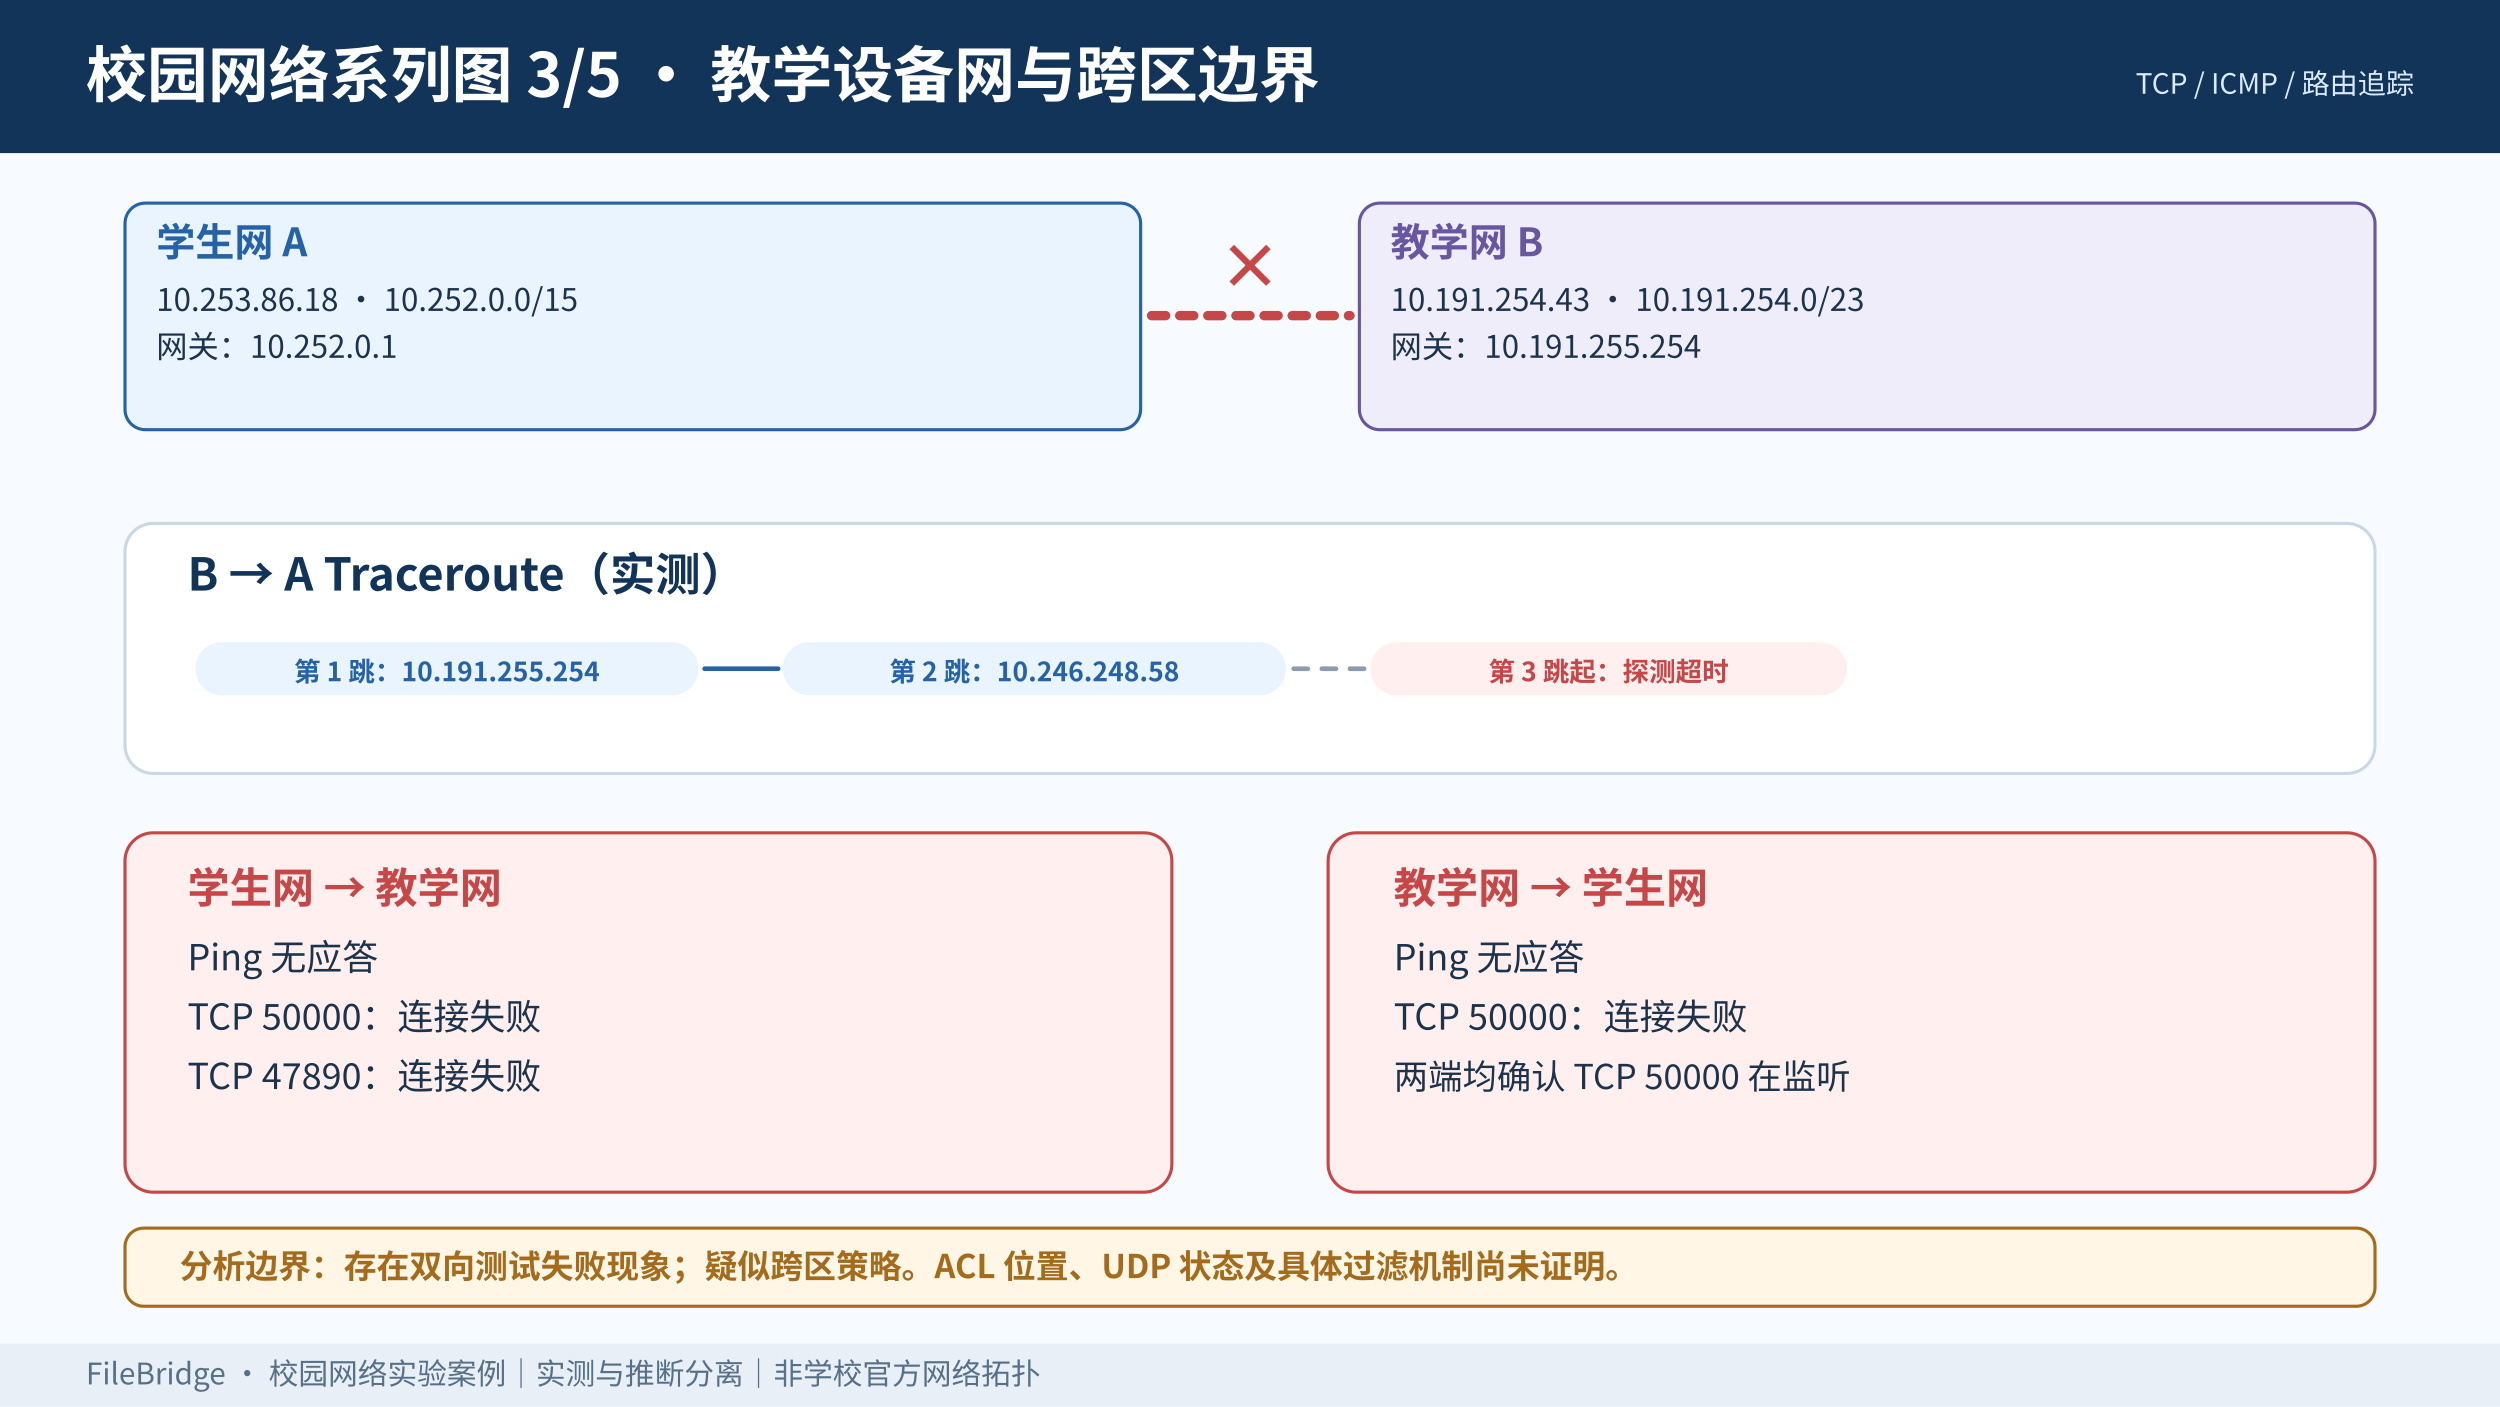
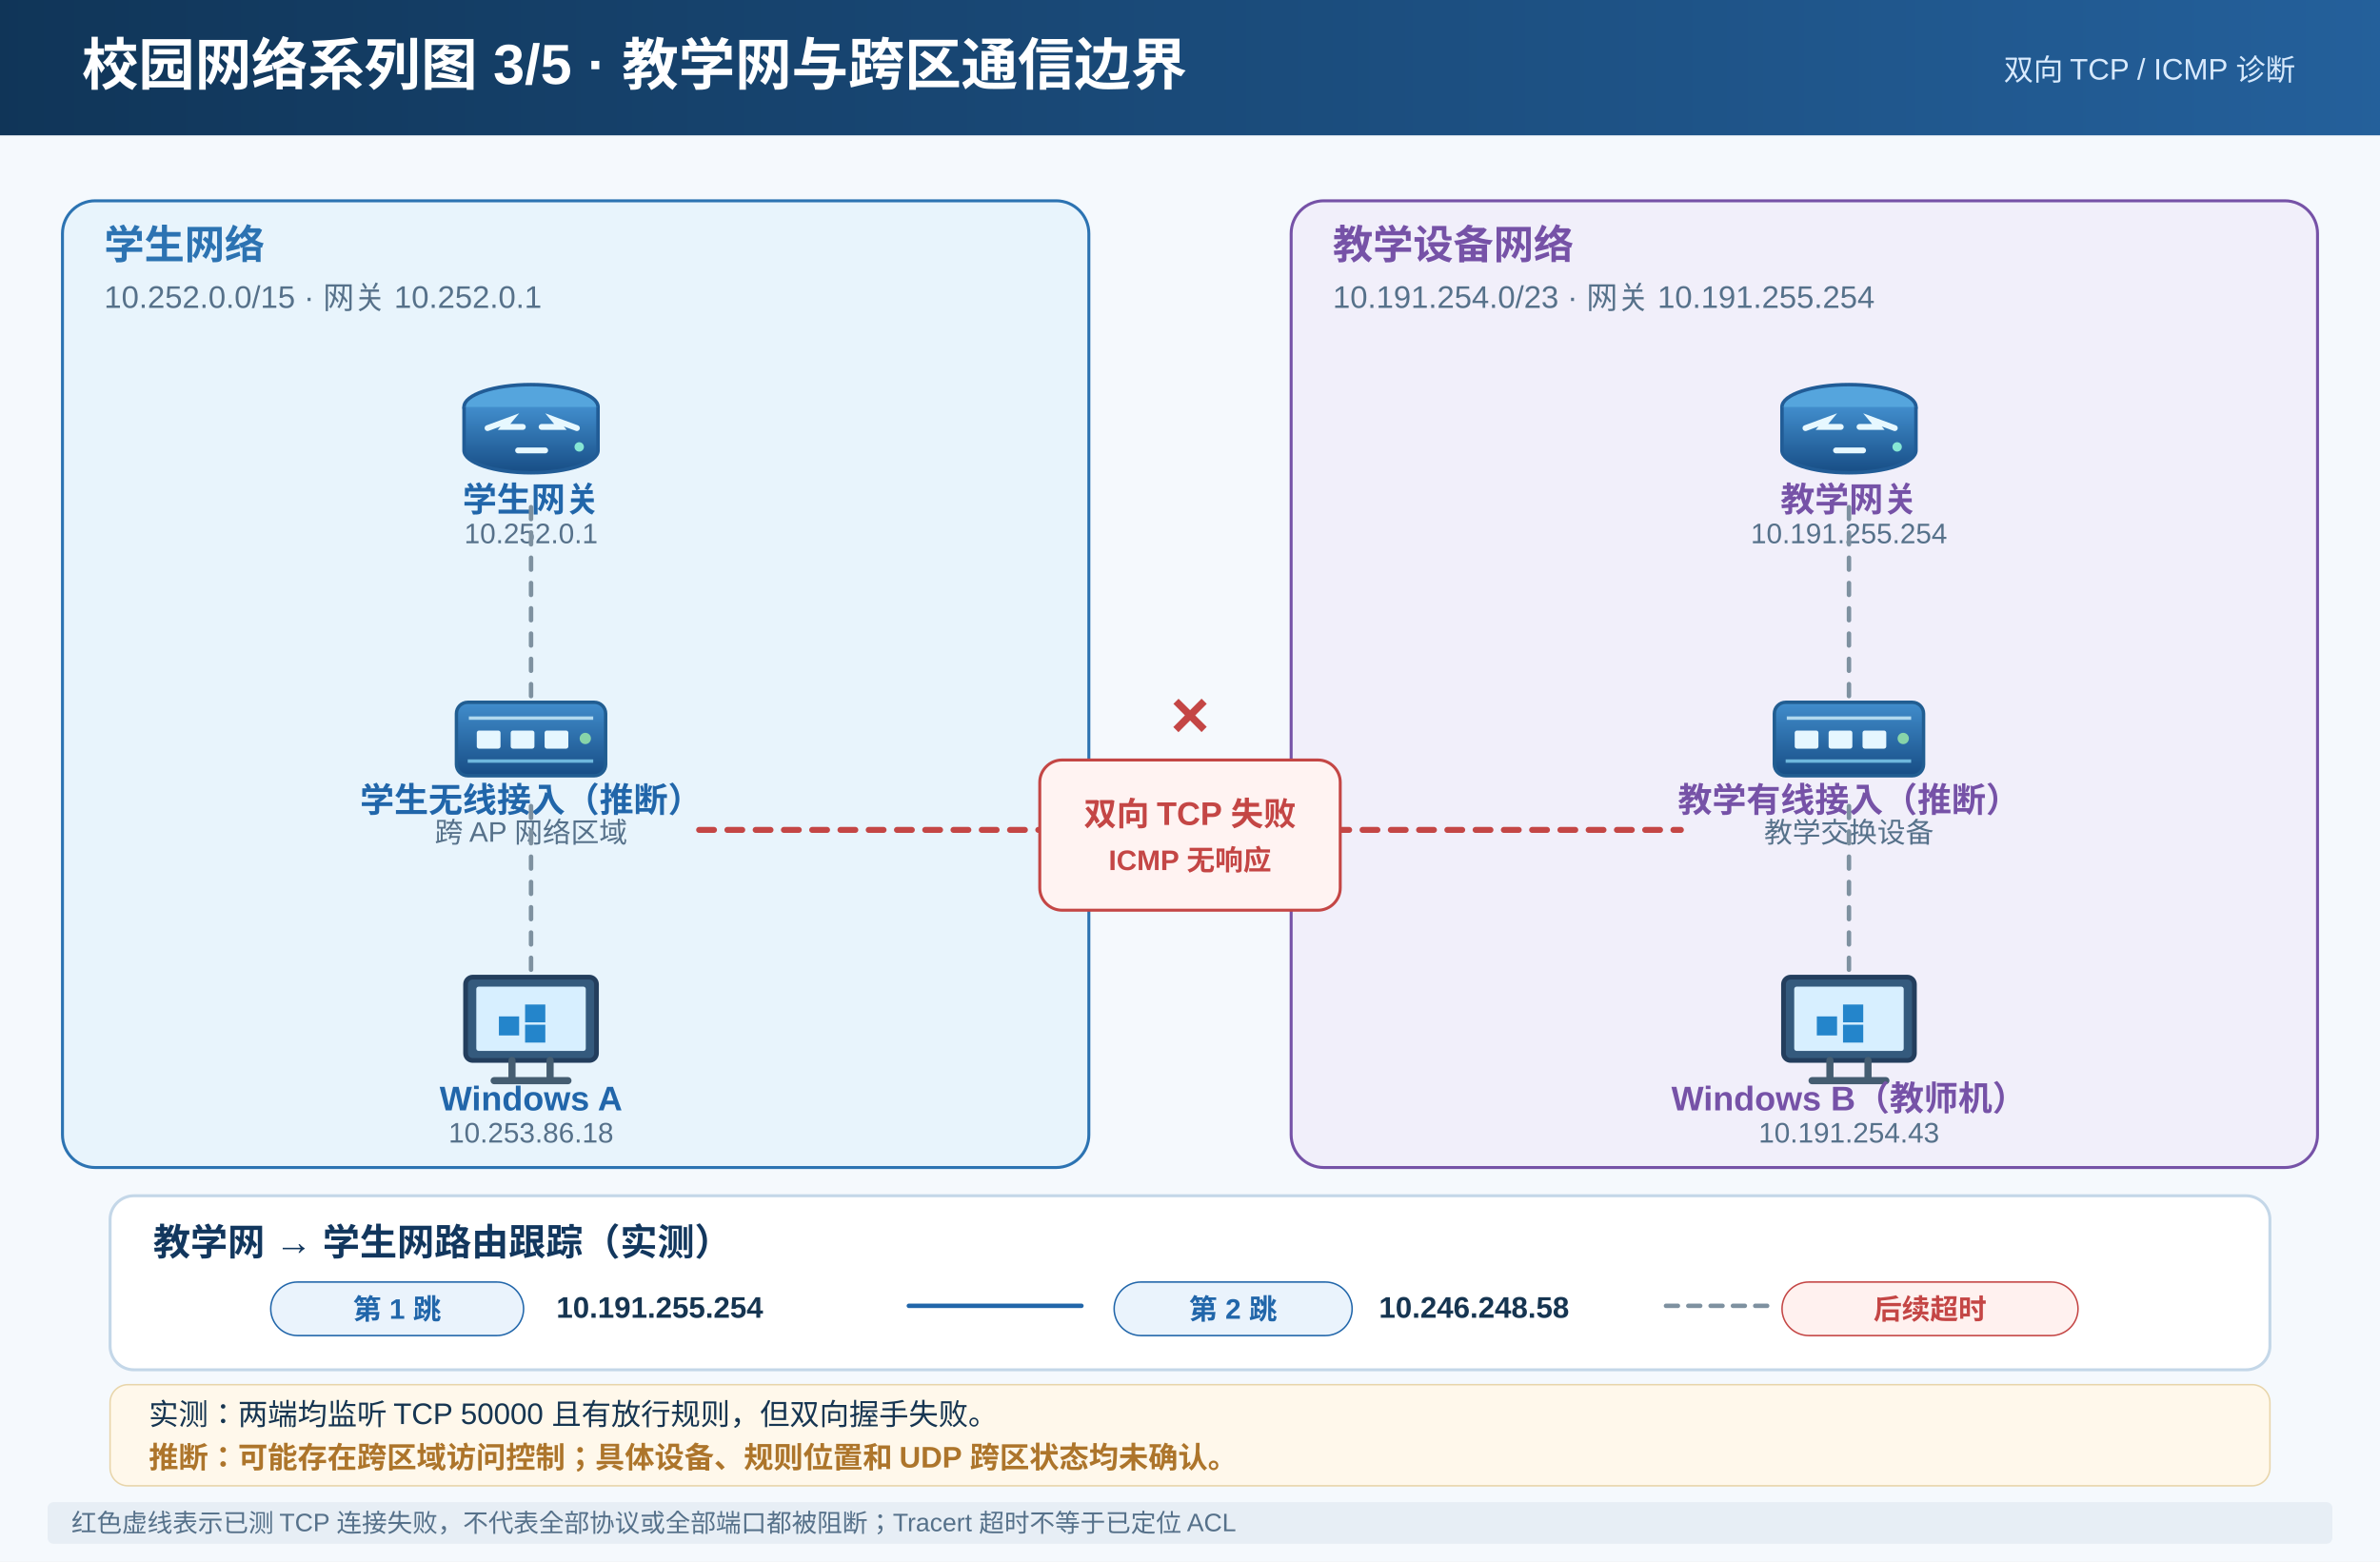
- <svg xmlns="http://www.w3.org/2000/svg" width="1600" height="900" viewBox="0 0 1600 900">
-   <style>text{font-family:"Noto Sans CJK SC","PingFang SC","Microsoft YaHei","Arial",sans-serif}</style>
-   <rect width="1600" height="900" fill="#f7fbff" />
-   <rect width="1600" height="98" fill="#123459" />
-   <text x="55" y="62" font-size="39" font-weight="750" fill="#fff" text-anchor="start">校园网络系列图 3/5 · 教学设备网与跨区边界</text>
-   <text x="1545" y="60" font-size="18" font-weight="500" fill="#dbeafe" text-anchor="end">TCP / ICMP / 路由追踪</text>
-   <rect x="80" y="130" width="650" height="145" rx="13" fill="#eaf4fe" stroke="#2563a6" stroke-width="2" />
-   <text x="100" y="164" font-size="25" font-weight="700" fill="#2563a6" text-anchor="start">学生网 A</text>
-   <text x="100" y="199" font-size="20" font-weight="450" fill="#1c334b" text-anchor="start">10.253.86.18 · 10.252.0.0/15</text>
-   <text x="100" y="229" font-size="20" font-weight="450" fill="#1c334b" text-anchor="start">网关：10.252.0.1</text>
-   <rect x="870" y="130" width="650" height="145" rx="13" fill="#f0edfa" stroke="#6856a1" stroke-width="2" />
-   <text x="890" y="164" font-size="25" font-weight="700" fill="#6856a1" text-anchor="start">教学网 B</text>
-   <text x="890" y="199" font-size="20" font-weight="450" fill="#1c334b" text-anchor="start">10.191.254.43 · 10.191.254.0/23</text>
-   <text x="890" y="229" font-size="20" font-weight="450" fill="#1c334b" text-anchor="start">网关：10.191.255.254</text>
-   <line x1="737" y1="202" x2="864" y2="202" stroke="#c64747" stroke-width="6" stroke-linecap="round" stroke-dasharray="9 9" />
-   <text x="800" y="185" font-size="40" font-weight="800" fill="#c64747" text-anchor="middle">×</text>
-   <rect x="80" y="335" width="1440" height="160" rx="18" fill="#fff" stroke="#cad8e6" stroke-width="2" />
-   <text x="120" y="378" font-size="29" font-weight="700" fill="#123459" text-anchor="start">B → A Traceroute（实测）</text>
-   <rect x="125" y="411" width="322" height="34" rx="17" fill="#eaf4fe" stroke="none" stroke-width="0" />
-   <text x="286" y="436" font-size="17" font-weight="650" fill="#2563a6" text-anchor="middle">第 1 跳：10.191.255.254</text>
-   <rect x="501" y="411" width="322" height="34" rx="17" fill="#eaf4fe" stroke="none" stroke-width="0" />
-   <text x="662" y="436" font-size="17" font-weight="650" fill="#2563a6" text-anchor="middle">第 2 跳：10.246.248.58</text>
-   <rect x="877" y="411" width="305" height="34" rx="17" fill="#fff0ef" stroke="none" stroke-width="0" />
-   <text x="1029.5" y="436" font-size="17" font-weight="650" fill="#c64747" text-anchor="middle">第 3 跳起：探测超时</text>
-   <line x1="451" y1="428" x2="498" y2="428" stroke="#2563a6" stroke-width="3" stroke-linecap="round" />
-   <line x1="828" y1="428" x2="875" y2="428" stroke="#8b9bb0" stroke-width="3" stroke-linecap="round" stroke-dasharray="9 9" />
-   <rect x="80" y="533" width="670" height="230" rx="18" fill="#fff0ef" stroke="#c64747" stroke-width="2" />
-   <text x="120" y="578" font-size="27" font-weight="750" fill="#c64747" text-anchor="start">学生网 → 教学网</text>
-   <text x="120" y="621" font-size="23" font-weight="500" fill="#1c334b" text-anchor="start">Ping 无应答</text>
-   <text x="120" y="659" font-size="23" font-weight="500" fill="#1c334b" text-anchor="start">TCP 50000：连接失败</text>
-   <text x="120" y="697" font-size="23" font-weight="500" fill="#1c334b" text-anchor="start">TCP 47890：连接失败</text>
-   <rect x="850" y="533" width="670" height="230" rx="18" fill="#fff0ef" stroke="#c64747" stroke-width="2" />
-   <text x="892" y="578" font-size="27" font-weight="750" fill="#c64747" text-anchor="start">教学网 → 学生网</text>
-   <text x="892" y="621" font-size="23" font-weight="500" fill="#1c334b" text-anchor="start">Ping 无应答</text>
-   <text x="892" y="659" font-size="23" font-weight="500" fill="#1c334b" text-anchor="start">TCP 50000：连接失败</text>
-   <text x="892" y="697" font-size="22" font-weight="500" fill="#1c334b" text-anchor="start">两端均确认 TCP 50000 在监听</text>
-   <rect x="80" y="786" width="1440" height="50" rx="12" fill="#fff6e6" stroke="#a46b1d" stroke-width="2" />
-   <text x="115" y="818" font-size="21" font-weight="600" fill="#a46b1d" text-anchor="start">分析边界：存在双向测试失败现象；疑似跨区策略。ACL 位置、UDP 状态及具体过滤机制尚未证明。</text>
-   <rect x="0" y="860" width="1600" height="40" fill="#e8eff7" />
-   <text x="55" y="886" font-size="19" font-weight="500" fill="#577087" text-anchor="start">FileBridge · 校园网络实验案例｜实测与推断分离｜非学校官方网络拓扑</text>
+ <svg xmlns="http://www.w3.org/2000/svg" width="1600" height="1050" viewBox="0 0 1600 1050">
+   <defs>
+     <linearGradient id="hdr" x1="0" y1="0" x2="1" y2="0">
+       <stop stop-color="#103558" />
+       <stop offset="1" stop-color="#24609b" />
+     </linearGradient>
+     <linearGradient id="dev" x1="0" y1="0" x2="0" y2="1">
+       <stop stop-color="#418dcc" />
+       <stop offset="1" stop-color="#174d85" />
+     </linearGradient>
+     <marker id="arrg" viewBox="0 0 10 10" refX="8" refY="5" markerWidth="6" markerHeight="6" orient="auto-start-reverse">
+       <path d="M0 0 L10 5 L0 10 z" fill="#16845b" />
+     </marker>
+     <marker id="arrr" viewBox="0 0 10 10" refX="8" refY="5" markerWidth="6" markerHeight="6" orient="auto-start-reverse">
+       <path d="M0 0 L10 5 L0 10 z" fill="#c44645" />
+     </marker>
+   </defs>
+   <rect width="1600" height="1050" fill="#f5f9fd" />
+   <rect x="0" y="0" width="1600" height="91" fill="url(#hdr)" />
+   <text x="55" y="57" font-family="Arial,'Microsoft YaHei',sans-serif" fill="#fff" font-weight="700" font-size="38">校园网络系列图 3/5 · 教学网与跨区通信边界</text>
+   <text x="1543" y="54" text-anchor="end" font-family="Arial,'Microsoft YaHei',sans-serif" fill="#d8eafd" font-size="20">双向 TCP / ICMP 诊断</text>
+   <rect x="42" y="135" width="690" height="650" rx="22" fill="#e8f4fc" stroke="#2c73b2" stroke-width="2" />
+   <text x="70" y="174" fill="#2c73b2" font-family="Arial,'Microsoft YaHei','PingFang SC',sans-serif" font-size="27" font-weight="700" text-anchor="start">学生网络</text>
+   <text x="70" y="207" fill="#56718a" font-family="Arial,'Microsoft YaHei','PingFang SC',sans-serif" font-size="21" font-weight="500" text-anchor="start">10.252.0.0/15   ·   网关 10.252.0.1</text>
+   <rect x="868" y="135" width="690" height="650" rx="22" fill="#f1effa" stroke="#7652a7" stroke-width="2" />
+   <text x="896" y="174" fill="#7652a7" font-family="Arial,'Microsoft YaHei','PingFang SC',sans-serif" font-size="27" font-weight="700" text-anchor="start">教学设备网络</text>
+   <text x="896" y="207" fill="#56718a" font-family="Arial,'Microsoft YaHei','PingFang SC',sans-serif" font-size="21" font-weight="500" text-anchor="start">10.191.254.0/23   ·   网关 10.191.255.254</text>
+   <g transform="translate(357,291) scale(0.79)">
+     <ellipse cx="0" cy="-22" rx="57" ry="19" fill="#55a5dd" stroke="#215c96" stroke-width="3" />
+     <path d="M-57 -22 v37 a57 19 0 0 0 114 0 v-37" fill="url(#dev)" stroke="#215c96" stroke-width="3" />
+     <path d="M-37 -4 l19 -7 -5 6 16 0 m46 1 l-19 -7 5 6 -16 0 M-11 15 h23" fill="none" stroke="#e7f8ff" stroke-width="5" stroke-linecap="round" />
+     <circle cx="41" cy="12" r="4" fill="#86e6d4" />
+   </g>
+   <text x="357" y="343.93" fill="#2166aa" font-family="Arial,'Microsoft YaHei','PingFang SC',sans-serif" font-size="23" font-weight="700" text-anchor="middle">学生网关</text>
+   <text x="357" y="365.26" fill="#56718a" font-family="Arial,'Microsoft YaHei','PingFang SC',sans-serif" font-size="19" font-weight="500" text-anchor="middle">10.252.0.1</text>
+   <g transform="translate(1243,291) scale(0.79)">
+     <ellipse cx="0" cy="-22" rx="57" ry="19" fill="#55a5dd" stroke="#215c96" stroke-width="3" />
+     <path d="M-57 -22 v37 a57 19 0 0 0 114 0 v-37" fill="url(#dev)" stroke="#215c96" stroke-width="3" />
+     <path d="M-37 -4 l19 -7 -5 6 16 0 m46 1 l-19 -7 5 6 -16 0 M-11 15 h23" fill="none" stroke="#e7f8ff" stroke-width="5" stroke-linecap="round" />
+     <circle cx="41" cy="12" r="4" fill="#86e6d4" />
+   </g>
+   <text x="1243" y="343.93" fill="#7652a7" font-family="Arial,'Microsoft YaHei','PingFang SC',sans-serif" font-size="23" font-weight="700" text-anchor="middle">教学网关</text>
+   <text x="1243" y="365.26" fill="#56718a" font-family="Arial,'Microsoft YaHei','PingFang SC',sans-serif" font-size="19" font-weight="500" text-anchor="middle">10.191.255.254</text>
+   <polyline points="357,341 357,469" fill="none" stroke="#7e91a0" stroke-width="3" stroke-linecap="round" stroke-linejoin="round" stroke-dasharray="8 9" />
+   <polyline points="1243,341 1243,469" fill="none" stroke="#7e91a0" stroke-width="3" stroke-linecap="round" stroke-linejoin="round" stroke-dasharray="8 9" />
+   <g transform="translate(357,495) scale(0.76)">
+     <rect x="-66" y="-30" width="132" height="65" rx="10" fill="url(#dev)" stroke="#215d91" stroke-width="3" />
+     <path d="M-55 -16 H55" stroke="#b1d9ef" stroke-width="3" />
+     <rect x="-48" y="-5" width="21" height="16" rx="2" fill="#e6f7ff" />
+     <rect x="-18" y="-5" width="21" height="16" rx="2" fill="#e6f7ff" />
+     <rect x="12" y="-5" width="21" height="16" rx="2" fill="#e6f7ff" />
+     <circle cx="48" cy="2" r="5" fill="#88d4a9" />
+     <path d="M-56 22 H55" stroke="#6eb7dd" stroke-width="3" />
+   </g>
+   <text x="357" y="545.92" fill="#2166aa" font-family="Arial,'Microsoft YaHei','PingFang SC',sans-serif" font-size="23" font-weight="700" text-anchor="middle">学生无线接入（推断）</text>
+   <text x="357" y="566.44" fill="#56718a" font-family="Arial,'Microsoft YaHei','PingFang SC',sans-serif" font-size="19" font-weight="500" text-anchor="middle">跨 AP 网络区域</text>
+   <g transform="translate(1243,495) scale(0.76)">
+     <rect x="-66" y="-30" width="132" height="65" rx="10" fill="url(#dev)" stroke="#215d91" stroke-width="3" />
+     <path d="M-55 -16 H55" stroke="#b1d9ef" stroke-width="3" />
+     <rect x="-48" y="-5" width="21" height="16" rx="2" fill="#e6f7ff" />
+     <rect x="-18" y="-5" width="21" height="16" rx="2" fill="#e6f7ff" />
+     <rect x="12" y="-5" width="21" height="16" rx="2" fill="#e6f7ff" />
+     <circle cx="48" cy="2" r="5" fill="#88d4a9" />
+     <path d="M-56 22 H55" stroke="#6eb7dd" stroke-width="3" />
+   </g>
+   <text x="1243" y="545.92" fill="#7652a7" font-family="Arial,'Microsoft YaHei','PingFang SC',sans-serif" font-size="23" font-weight="700" text-anchor="middle">教学有线接入（推断）</text>
+   <text x="1243" y="566.44" fill="#56718a" font-family="Arial,'Microsoft YaHei','PingFang SC',sans-serif" font-size="19" font-weight="500" text-anchor="middle">教学交换设备</text>
+   <polyline points="357,542 357,655" fill="none" stroke="#7e91a0" stroke-width="3" stroke-linecap="round" stroke-linejoin="round" stroke-dasharray="8 9" />
+   <polyline points="1243,542 1243,655" fill="none" stroke="#7e91a0" stroke-width="3" stroke-linecap="round" stroke-linejoin="round" stroke-dasharray="8 9" />
+   <g transform="translate(357,693) scale(0.8)">
+     <rect x="-55" y="-45" width="110" height="70" rx="6" fill="#345a7d" stroke="#233e5d" stroke-width="4" />
+     <rect x="-46" y="-37" width="92" height="54" rx="2" fill="#d7efff" />
+     <path d="M-5 -22 H12 V-7 H-5z M-27 -12 H-10 V4 H-27z M-5 -5 H12 V10 H-5z" fill="#2485cb" />
+     <path d="M-16 25 V41 M16 25 V41 M-31 42 H31" stroke="#455d71" stroke-width="6" stroke-linecap="round" />
+   </g>
+   <text x="357" y="746.6" fill="#2166aa" font-family="Arial,'Microsoft YaHei','PingFang SC',sans-serif" font-size="23" font-weight="700" text-anchor="middle">Windows A</text>
+   <text x="357" y="768.2" fill="#56718a" font-family="Arial,'Microsoft YaHei','PingFang SC',sans-serif" font-size="19" font-weight="500" text-anchor="middle">10.253.86.18</text>
+   <g transform="translate(1243,693) scale(0.8)">
+     <rect x="-55" y="-45" width="110" height="70" rx="6" fill="#345a7d" stroke="#233e5d" stroke-width="4" />
+     <rect x="-46" y="-37" width="92" height="54" rx="2" fill="#d7efff" />
+     <path d="M-5 -22 H12 V-7 H-5z M-27 -12 H-10 V4 H-27z M-5 -5 H12 V10 H-5z" fill="#2485cb" />
+     <path d="M-16 25 V41 M16 25 V41 M-31 42 H31" stroke="#455d71" stroke-width="6" stroke-linecap="round" />
+   </g>
+   <text x="1243" y="746.6" fill="#7652a7" font-family="Arial,'Microsoft YaHei','PingFang SC',sans-serif" font-size="23" font-weight="700" text-anchor="middle">Windows B（教师机）</text>
+   <text x="1243" y="768.2" fill="#56718a" font-family="Arial,'Microsoft YaHei','PingFang SC',sans-serif" font-size="19" font-weight="500" text-anchor="middle">10.191.254.43</text>
+   <polyline points="470,558 703,558" fill="none" stroke="#c44645" stroke-width="4" stroke-linecap="round" stroke-linejoin="round" stroke-dasharray="10 9" />
+   <polyline points="897,558 1130,558" fill="none" stroke="#c44645" stroke-width="4" stroke-linecap="round" stroke-linejoin="round" stroke-dasharray="10 9" />
+   <rect x="699" y="511" width="202" height="101" rx="15" fill="#fff3f2" stroke="#c44645" stroke-width="2" />
+   <text x="800" y="555" fill="#c44645" font-family="Arial,'Microsoft YaHei','PingFang SC',sans-serif" font-size="22" font-weight="700" text-anchor="middle">双向 TCP 失败</text>
+   <text x="800" y="585" fill="#c44645" font-family="Arial,'Microsoft YaHei','PingFang SC',sans-serif" font-size="19" font-weight="600" text-anchor="middle">ICMP 无响应</text>
+   <text x="800" y="496" fill="#c44645" font-family="Arial,'Microsoft YaHei','PingFang SC',sans-serif" font-size="45" font-weight="800" text-anchor="middle">×</text>
+   <rect x="74" y="804" width="1452" height="117" rx="16" fill="#fff" stroke="#c4d7e8" stroke-width="2" />
+   <text x="103" y="844" fill="#12375e" font-family="Arial,'Microsoft YaHei','PingFang SC',sans-serif" font-size="25" font-weight="700" text-anchor="start">教学网 → 学生网路由跟踪（实测）</text>
+   <rect x="182" y="862" width="170" height="36" rx="18" fill="#eaf3fc" stroke="#2166aa" stroke-width="1" />
+   <text x="267" y="887" fill="#2166aa" font-family="Arial,'Microsoft YaHei','PingFang SC',sans-serif" font-size="19" font-weight="700" text-anchor="middle">第 1 跳</text>
+   <text x="374" y="886" fill="#163551" font-family="Arial,'Microsoft YaHei','PingFang SC',sans-serif" font-size="20" font-weight="600" text-anchor="start">10.191.255.254</text>
+   <polyline points="611,878 727,878" fill="none" stroke="#2166aa" stroke-width="3" stroke-linecap="round" stroke-linejoin="round" />
+   <rect x="749" y="862" width="160" height="36" rx="18" fill="#eaf3fc" stroke="#2166aa" stroke-width="1" />
+   <text x="829" y="887" fill="#2166aa" font-family="Arial,'Microsoft YaHei','PingFang SC',sans-serif" font-size="19" font-weight="700" text-anchor="middle">第 2 跳</text>
+   <text x="927" y="886" fill="#163551" font-family="Arial,'Microsoft YaHei','PingFang SC',sans-serif" font-size="20" font-weight="600" text-anchor="start">10.246.248.58</text>
+   <polyline points="1120,878 1193,878" fill="none" stroke="#7e91a0" stroke-width="3" stroke-linecap="round" stroke-linejoin="round" stroke-dasharray="8 7" />
+   <rect x="1198" y="862" width="199" height="36" rx="18" fill="#fff1ef" stroke="#c44645" stroke-width="1" />
+   <text x="1297.5" y="887" fill="#c44645" font-family="Arial,'Microsoft YaHei','PingFang SC',sans-serif" font-size="19" font-weight="700" text-anchor="middle">后续超时</text>
+   <rect x="74" y="931" width="1452" height="68" rx="12" fill="#fff8eb" stroke="#e8d5aa" stroke-width="1" />
+   <text x="100" y="958" fill="#163551" font-family="Arial,'Microsoft YaHei','PingFang SC',sans-serif" font-size="20" font-weight="500" text-anchor="start">实测：两端均监听 TCP 50000 且有放行规则，但双向握手失败。</text>
+   <text x="100" y="987" fill="#ad752b" font-family="Arial,'Microsoft YaHei','PingFang SC',sans-serif" font-size="20" font-weight="600" text-anchor="start">推断：可能存在跨区域访问控制；具体设备、规则位置和 UDP 跨区状态均未确认。</text>
+   <rect x="32" y="1010" width="1536" height="28" rx="4" fill="#e7eef5" stroke="none" stroke-width="0" />
+   <text x="48" y="1030" fill="#56718a" font-family="Arial,'Microsoft YaHei','PingFang SC',sans-serif" font-size="17" font-weight="500" text-anchor="start">红色虚线表示已测 TCP 连接失败，不代表全部协议或全部端口都被阻断；Tracert 超时不等于已定位 ACL</text>
</svg>
